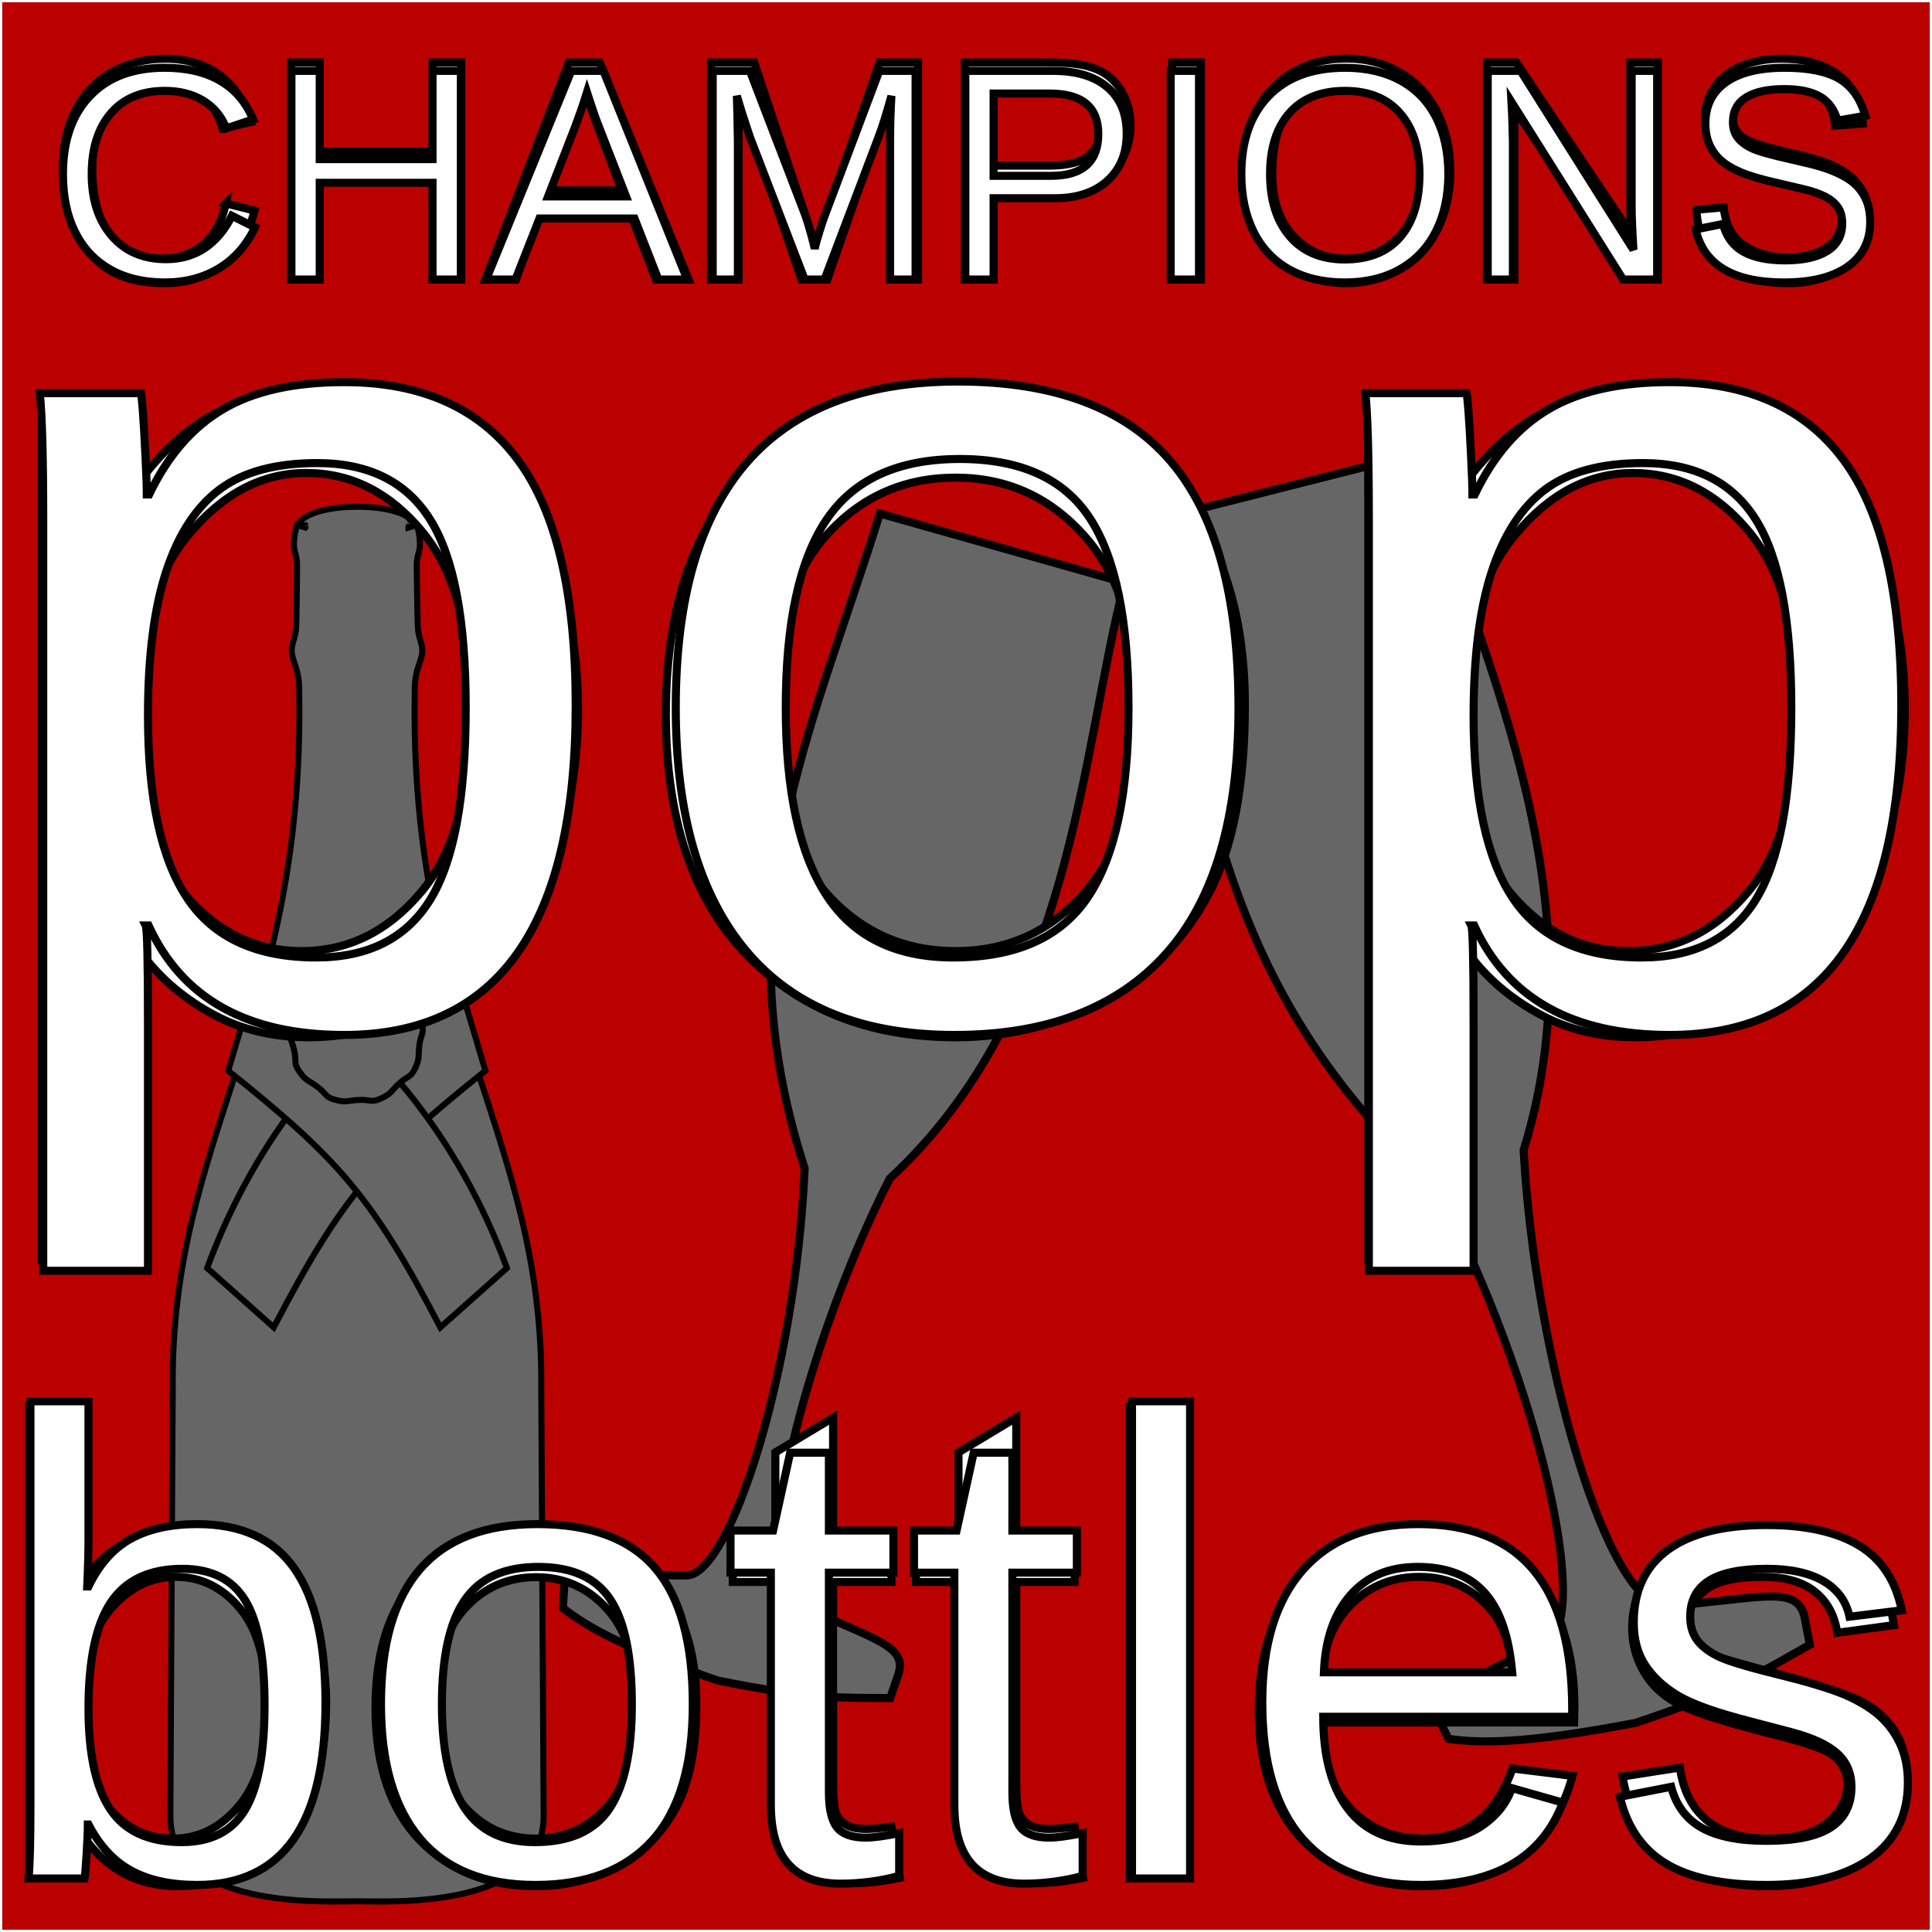
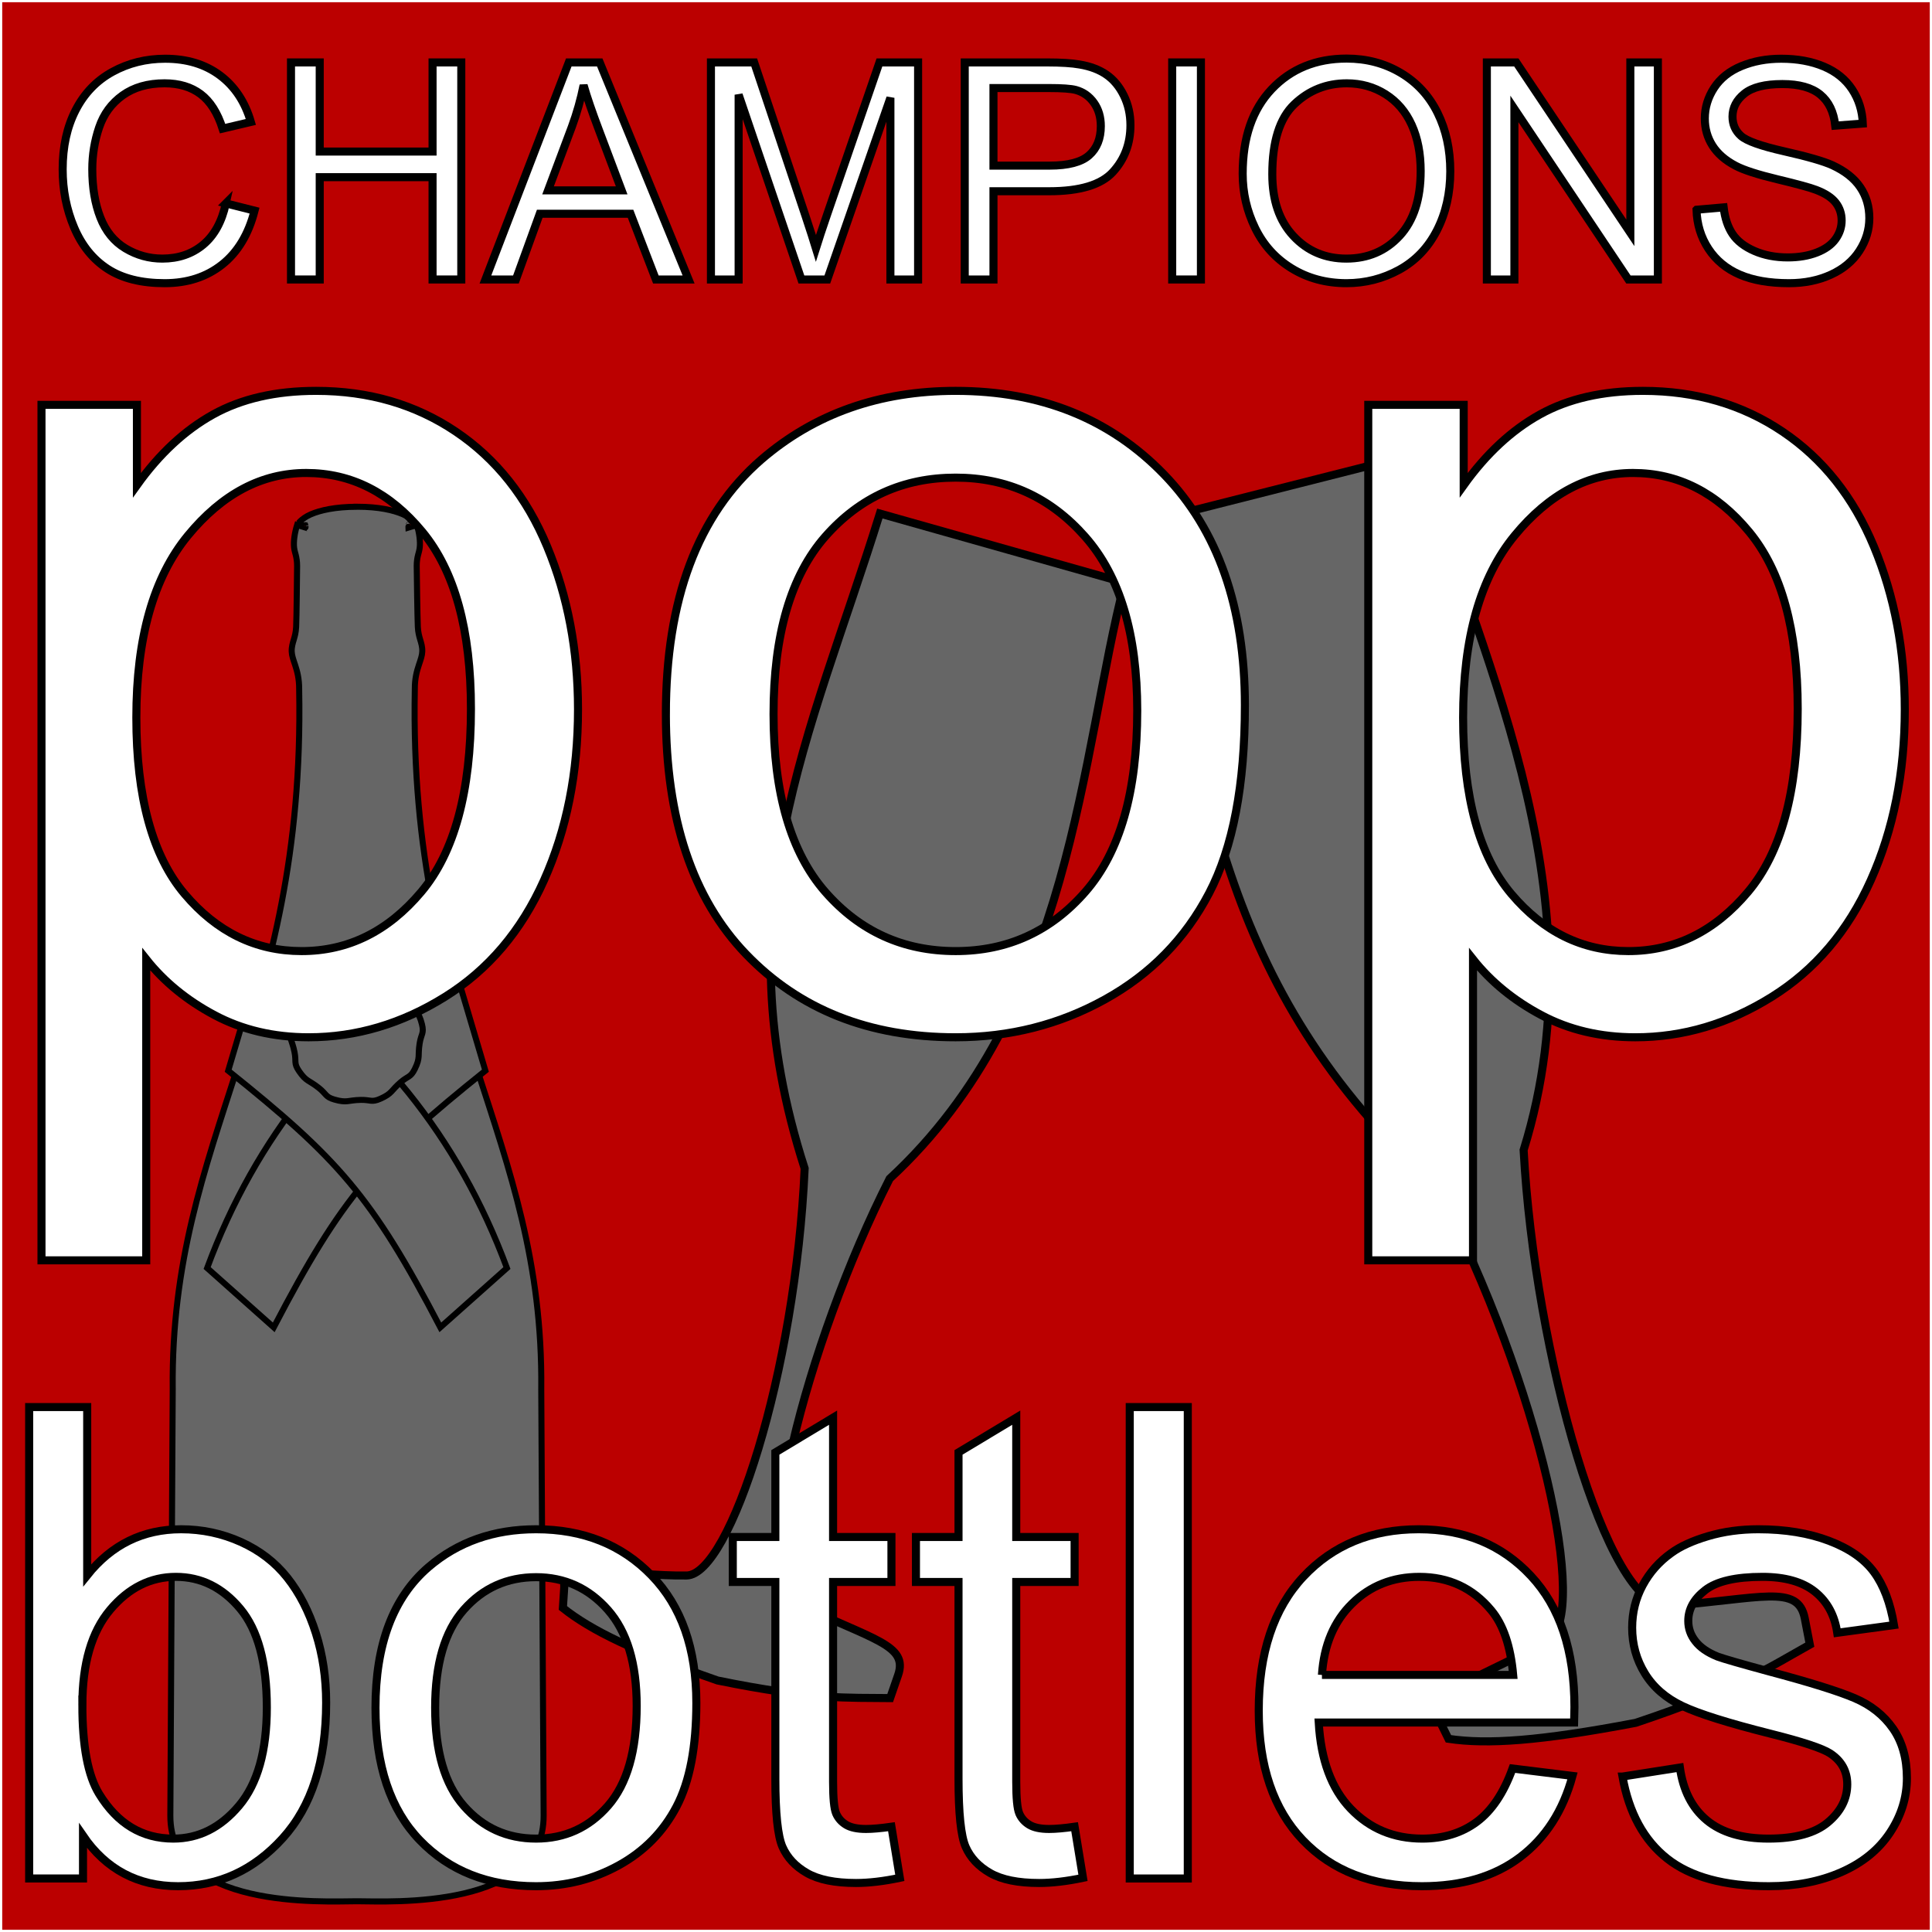
<svg xmlns="http://www.w3.org/2000/svg" xmlns:xlink="http://www.w3.org/1999/xlink" width="960" height="960" id="svg2" version="1.1">
  <defs id="defs17">
    <linearGradient id="linearGradient3795">
      <stop style="stop-color:#666666;stop-opacity:1;" offset="0" id="stop3797" />
      <stop style="stop-color:#666666;stop-opacity:0;" offset="1" id="stop3799" />
    </linearGradient>
    <linearGradient xlink:href="#linearGradient3795" id="linearGradient3801" x1="122.982" y1="232.099" x2="523.279" y2="232.099" gradientUnits="userSpaceOnUse" />
    <clipPath clipPathUnits="userSpaceOnUse" id="clipPath4229">
      <path style="fill:url(#linearGradient4233);fill-opacity:1;fill-rule:nonzero;stroke:none;stroke-width:1;marker:none;visibility:visible;display:inline;overflow:visible;enable-background:accumulate" d="m 1311.389,869.854 c -8.656,0.041 -12.463,2.816 -13,4.531 -0.54,1.726 -0.782,3.595 -0.625,5 0.158,1.405 0.578,1.922 0.562,3.469 -0.015,1.546 -0.108,10.287 -0.188,11.938 -0.079,1.65 -0.962,2.868 -0.875,5 0.087,2.132 1.494,3.487 1.469,7.344 1.244,64.993 -25.432,87.423 -24.906,137.875 l -0.469,84 c -0.039,20.103 32.187,18.219 37.969,18.219 l 0.281,0 c 5.784,0 38.008,1.885 37.969,-18.219 l -0.469,-84 c 0.526,-50.452 -26.15,-72.882 -24.906,-137.875 -0.025,-3.857 1.382,-5.212 1.469,-7.344 0.087,-2.132 -0.796,-3.35 -0.875,-5 -0.079,-1.65 -0.204,-10.391 -0.219,-11.938 -0.015,-1.546 0.405,-2.063 0.562,-3.469 0.157,-1.405 -0.053,-3.274 -0.594,-5 -0.537,-1.716 -4.344,-4.531 -13,-4.531 l -0.156,0 0,0 z" id="path4231" transform="translate(-1.79485,-2.324217)" />
    </clipPath>
+     <clipPath clipPathUnits="userSpaceOnUse" id="clipPath4229-1">
+       <path style="fill:url(#linearGradient4233);fill-opacity:1;fill-rule:nonzero;stroke:none;stroke-width:1;marker:none;visibility:visible;display:inline;overflow:visible;enable-background:accumulate" d="m 1311.389,869.854 c -8.656,0.041 -12.463,2.816 -13,4.531 -0.54,1.726 -0.782,3.595 -0.625,5 0.158,1.405 0.578,1.922 0.562,3.469 -0.015,1.546 -0.108,10.287 -0.188,11.938 -0.079,1.65 -0.962,2.868 -0.875,5 0.087,2.132 1.494,3.487 1.469,7.344 1.244,64.993 -25.432,87.423 -24.906,137.875 l -0.469,84 c -0.039,20.103 32.187,18.219 37.969,18.219 l 0.281,0 c 5.784,0 38.008,1.885 37.969,-18.219 l -0.469,-84 c 0.526,-50.452 -26.15,-72.882 -24.906,-137.875 -0.025,-3.857 1.382,-5.212 1.469,-7.344 0.087,-2.132 -0.796,-3.35 -0.875,-5 -0.079,-1.65 -0.204,-10.391 -0.219,-11.938 -0.015,-1.546 0.405,-2.063 0.562,-3.469 0.157,-1.405 -0.053,-3.274 -0.594,-5 -0.537,-1.716 -4.344,-4.531 -13,-4.531 l -0.156,0 0,0 z" id="path4231-7" transform="translate(-1.79485,-2.324217)" />
+     </clipPath>
  </defs>
  <rect style="fill:#bb0000;fill-opacity:1;stroke:#ffffff;stroke-width:1.1;stroke-miterlimit:4;stroke-opacity:1;stroke-dasharray:none" id="rect2985" width="958.9" height="958.9" x="0.55" y="0.55" />
-   <g id="g7" transform="matrix(1.547845,0,0,1.54767,89.33825,185.977)" style="fill:#666666;fill-opacity:1;stroke:#000000;stroke-width:2.584;stroke-miterlimit:4;stroke-opacity:1;stroke-dasharray:none">
-     <path stroke-miterlimit="4" id="path3019" d="M 303.301,66.911 224.741,44.712 C 202.195,117.154 173.74,171.579 200.595,254.973 197.674,320.569 176.614,385.464 162.701,385.667 144.238,385.936 122.493,380.712 123.418,389.414 l -0.436,6.677 c 8.985,7.147 22.695,13.871 49.659,23.283 31.101,6.331 41.728,5.452 55.401,5.646 l 2.548,-7.366 c 3.381,-9.772 -8.188,-11.298 -32.88,-23.182 C 181.825,386.827 200.949,311.346 227.884,258.261 286.833,203.769 289.144,121.532 303.301,66.911 l 0,0 z" style="fill:#666666;fill-opacity:1;stroke:#000000;stroke-width:2.584;stroke-miterlimit:4;stroke-opacity:1;stroke-dasharray:none" />
-     <path stroke-miterlimit="4" d="M 397.996,25.279 310.937,47.342 c 18.367,81.423 21.195,148.929 92.654,213.611 33.299,64.102 48.932,137.516 35.787,145.363 -17.443,10.412 -41.034,17.397 -35.365,25.179 l 3.258,6.602 c 12.49,1.866 29.252,0.731 60.119,-5.134 33.114,-11.076 42.756,-17.759 55.889,-25.095 l -1.623,-8.42 c -2.154,-11.17 -14.017,-6.26 -44.08,-4 -19.34,1.454 -42.639,-80.98 -46.177,-146.373 26.19,-84.345 -16.845,-163.967 -33.403,-223.795 l 0,-9.9e-5 z" id="path3794" style="fill:#666666;fill-opacity:1;stroke:#000000;stroke-width:2.584;stroke-miterlimit:4;stroke-opacity:1;stroke-dasharray:none" />
+   <g id="layer10" style="display:inline">
+     <g id="g7" transform="matrix(1.547845,0,0,1.54767,89.33824,185.977)" style="fill:#666666;fill-opacity:1;stroke:#000000;stroke-width:2.584;stroke-miterlimit:4;stroke-opacity:1;stroke-dasharray:none">
+       <path stroke-miterlimit="4" id="path3019" d="M 303.301,66.911 224.741,44.712 C 202.195,117.154 173.74,171.579 200.595,254.973 197.674,320.569 176.614,385.464 162.701,385.667 144.238,385.936 122.493,380.712 123.418,389.414 l -0.436,6.677 c 8.985,7.147 22.695,13.871 49.659,23.283 31.101,6.331 41.728,5.452 55.401,5.646 l 2.548,-7.366 c 3.381,-9.772 -8.188,-11.298 -32.88,-23.182 C 181.825,386.827 200.949,311.346 227.884,258.261 286.833,203.769 289.144,121.532 303.301,66.911 l 0,0 z" style="fill:#666666;fill-opacity:1;stroke:#000000;stroke-width:2.584;stroke-miterlimit:4;stroke-opacity:1;stroke-dasharray:none" />
+       <path stroke-miterlimit="4" d="M 397.996,25.279 310.937,47.342 c 18.367,81.423 21.195,148.929 92.654,213.611 33.299,64.102 48.932,137.516 35.787,145.363 -17.443,10.412 -41.034,17.397 -35.365,25.179 l 3.258,6.602 c 12.49,1.866 29.252,0.731 60.119,-5.134 33.114,-11.076 42.756,-17.759 55.889,-25.095 l -1.623,-8.42 c -2.154,-11.17 -14.017,-6.26 -44.08,-4 -19.34,1.454 -42.639,-80.98 -46.177,-146.373 26.19,-84.345 -16.845,-163.967 -33.403,-223.795 l 0,-9.9e-5 z" id="path3794" style="fill:#666666;fill-opacity:1;stroke:#000000;stroke-width:2.584;stroke-miterlimit:4;stroke-opacity:1;stroke-dasharray:none" />
+     </g>
+     <g transform="translate(-145.4725,100.2453)" id="g3160" style="fill:#666666;fill-opacity:1">
+       <path style="fill:#666666;fill-opacity:1;stroke:#000000;stroke-width:1.189;stroke-miterlimit:4;stroke-opacity:1;stroke-dasharray:none;marker:none;visibility:visible;display:inline;overflow:visible;enable-background:accumulate" id="path4171" d="m 1309.594,868.875 c -4.186,0.02 -7.134,0.675 -9.031,1.5 -0.975,0.424 -1.629,0.935 -2.031,1.312 -0.171,0.161 -0.269,0.291 -0.344,0.375 0.029,-0.021 0.081,-0.06 0.156,-0.094 0.037,-0.017 0.157,-0.031 0.156,-0.031 -5e-4,1.1e-4 0.25,-0.031 0.25,-0.031 -4e-4,-3e-5 0.344,0.094 0.344,0.094 -3e-4,-1.6e-4 0.281,0.25 0.281,0.25 -2e-4,-3e-4 0.125,0.25 0.125,0.25 -10e-5,-4.4e-4 0.026,0.112 0.031,0.156 0.038,0.356 -0.026,0.297 -0.031,0.312 l -0.812,-0.25 -0.812,-0.25 c -0.495,1.581 -0.726,3.259 -0.594,4.438 0.068,0.603 0.212,0.996 0.344,1.531 0.129,0.524 0.259,1.244 0.25,2.125 -0.015,1.556 -0.099,10.129 -0.188,11.969 -0.052,1.095 -0.259,1.819 -0.469,2.531 -0.21,0.712 -0.443,1.433 -0.406,2.344 0.033,0.805 0.299,1.513 0.688,2.688 0.378,1.144 0.795,2.639 0.781,4.719 a 0.85,0.85 0 0 0 0,0.031 c 0.625,32.681 -5.794,54.718 -12.25,74.781 -6.456,20.064 -12.917,38.042 -12.656,63.031 a 0.85,0.85 0 0 0 0,0.031 0.85,0.85 0 0 0 0,0.156 l -0.469,83.844 c -0.01,4.654 1.78,7.885 4.625,10.312 2.863,2.443 6.856,4.038 11.125,5.031 8.525,1.984 17.828,1.531 20.875,1.531 l 0.281,0 c 3.048,0 12.35,0.453 20.875,-1.531 4.269,-0.993 8.262,-2.588 11.125,-5.031 2.845,-2.427 4.634,-5.659 4.625,-10.312 l -0.469,-83.938 a 0.85,0.85 0 0 0 0,-0.062 0.85,0.85 0 0 0 0,-0.031 c 0.261,-24.989 -6.2,-42.967 -12.656,-63.031 -6.456,-20.063 -12.875,-42.132 -12.25,-74.812 a 0.85,0.85 0 0 0 0,-0.031 c -0.014,-2.08 0.402,-3.539 0.781,-4.688 0.388,-1.174 0.655,-1.882 0.687,-2.688 0.037,-0.911 -0.196,-1.632 -0.406,-2.344 -0.21,-0.712 -0.417,-1.436 -0.469,-2.531 -0.087,-1.821 -0.204,-10.394 -0.219,-11.969 -0.01,-0.881 0.121,-1.601 0.25,-2.125 0.132,-0.535 0.276,-0.928 0.344,-1.531 0.133,-1.191 -0.072,-2.872 -0.562,-4.438 l -0.813,0.25 -0.812,0.25 c -0,-0.011 -0.023,-0.018 -0.031,-0.062 -0,-0.022 0,-0.048 0,-0.094 -0,-0.046 2e-4,-0.22 0,-0.219 -10e-5,5.5e-4 0.063,-0.188 0.062,-0.188 -2e-4,4.1e-4 0.188,-0.25 0.188,-0.25 -3e-4,2.8e-4 0.282,-0.188 0.281,-0.188 -4e-4,1.4e-4 0.313,-0.062 0.312,-0.062 -4e-4,0 0.219,0.031 0.219,0.031 -5e-4,-1.3e-4 0.091,0.017 0.125,0.031 0.067,0.029 0.097,0.044 0.125,0.062 -0.076,-0.082 -0.172,-0.186 -0.344,-0.344 -0.407,-0.373 -1.06,-0.888 -2.031,-1.312 -1.889,-0.826 -4.815,-1.5 -9,-1.5 l -0.156,0 z" transform="matrix(2.522585,0,0,2.522585,-2980.901,-2040.252)" clip-path="url(#clipPath4229-1)" />
+       <path id="path3946" d="m 370.488,377.229 c -56.784,36.831 -97.908,87.325 -122.088,152.598 l 33.096,29.485 c 34.083,-65.331 50.759,-83.942 105.157,-127.539 l -16.165,-54.544 z" style="fill:#666666;fill-opacity:1;fill-rule:nonzero;stroke:#000000;stroke-width:3;stroke-miterlimit:4;stroke-opacity:1;stroke-dasharray:none;marker:none;visibility:visible;display:inline;overflow:visible;enable-background:accumulate" />
+       <path style="fill:#666666;fill-opacity:1;fill-rule:nonzero;stroke:#000000;stroke-width:3;stroke-miterlimit:4;stroke-opacity:1;stroke-dasharray:none;marker:none;visibility:visible;display:inline;overflow:visible;enable-background:accumulate" d="m 275.091,377.136 c 56.784,36.831 98.093,87.417 122.274,152.691 l -33.096,29.485 c -34.083,-65.331 -51.005,-83.93 -105.404,-127.527 l 16.226,-54.649 0,0 z" id="path3952" />
+       <path transform="matrix(0.9675107,0.3251385,-0.3278081,0.9596314,-1560.783,-1100.31)" d="m 2246.829,849.808 c -3.479,3.226 -4.331,1.955 -8.796,3.563 -6.007,2.163 -5.758,3.658 -12.135,3.975 -4.739,0.235 -4.575,-1.286 -9.028,-2.924 -5.992,-2.204 -6.763,-0.899 -11.851,-4.755 -3.782,-2.866 -2.678,-3.926 -5.036,-8.043 -3.174,-5.54 -4.603,-5.036 -6.022,-11.261 -1.055,-4.626 0.472,-4.729 1.312,-9.399 1.13,-6.284 -0.289,-6.816 2.625,-12.497 2.166,-4.222 3.401,-3.319 7.046,-6.356 4.905,-4.087 4.16,-5.407 10.044,-7.886 4.373,-1.842 4.739,-0.356 9.484,-0.34 6.385,0.022 6.662,-1.468 12.763,0.415 4.534,1.4 3.859,2.773 7.483,5.836 4.877,4.121 6.047,3.158 9.51,8.522 2.573,3.986 1.173,4.605 1.981,9.281 1.087,6.292 2.603,6.306 1.807,12.641 -0.591,4.708 -2.061,4.282 -4.447,8.383 -3.211,5.519 -2.06,6.504 -6.741,10.845 z" id="path4532" style="fill:#666666;fill-opacity:1;fill-rule:nonzero;stroke:#000000;stroke-width:2.949;stroke-miterlimit:4;stroke-dasharray:none;marker:none;visibility:visible;display:inline;overflow:visible;enable-background:accumulate" />
+     </g>
  </g>
-   <g transform="translate(-145.4725,100.2453)" id="g3160" style="fill:#666666;fill-opacity:1">
-     <path style="fill:#666666;fill-opacity:1;stroke:#000000;stroke-width:1.189;stroke-miterlimit:4;stroke-opacity:1;stroke-dasharray:none;marker:none;visibility:visible;display:inline;overflow:visible;enable-background:accumulate" id="path4171" d="m 1309.594,868.875 c -4.186,0.02 -7.134,0.675 -9.031,1.5 -0.975,0.424 -1.629,0.935 -2.031,1.312 -0.171,0.161 -0.269,0.291 -0.344,0.375 0.029,-0.021 0.081,-0.06 0.156,-0.094 0.037,-0.017 0.157,-0.031 0.156,-0.031 -5e-4,1.1e-4 0.25,-0.031 0.25,-0.031 -4e-4,-3e-5 0.344,0.094 0.344,0.094 -3e-4,-1.6e-4 0.281,0.25 0.281,0.25 -2e-4,-3e-4 0.125,0.25 0.125,0.25 -10e-5,-4.4e-4 0.026,0.112 0.031,0.156 0.038,0.356 -0.026,0.297 -0.031,0.312 l -0.812,-0.25 -0.812,-0.25 c -0.495,1.581 -0.726,3.259 -0.594,4.438 0.068,0.603 0.212,0.996 0.344,1.531 0.129,0.524 0.259,1.244 0.25,2.125 -0.015,1.556 -0.099,10.129 -0.188,11.969 -0.052,1.095 -0.259,1.819 -0.469,2.531 -0.21,0.712 -0.443,1.433 -0.406,2.344 0.033,0.805 0.299,1.513 0.688,2.688 0.378,1.144 0.795,2.639 0.781,4.719 a 0.85,0.85 0 0 0 0,0.031 c 0.625,32.681 -5.794,54.718 -12.25,74.781 -6.456,20.064 -12.917,38.042 -12.656,63.031 a 0.85,0.85 0 0 0 0,0.031 0.85,0.85 0 0 0 0,0.156 l -0.469,83.844 c -0.01,4.654 1.78,7.885 4.625,10.312 2.863,2.443 6.856,4.038 11.125,5.031 8.525,1.984 17.828,1.531 20.875,1.531 l 0.281,0 c 3.048,0 12.35,0.453 20.875,-1.531 4.269,-0.993 8.262,-2.588 11.125,-5.031 2.845,-2.427 4.634,-5.659 4.625,-10.312 l -0.469,-83.938 a 0.85,0.85 0 0 0 0,-0.062 0.85,0.85 0 0 0 0,-0.031 c 0.261,-24.989 -6.2,-42.967 -12.656,-63.031 -6.456,-20.063 -12.875,-42.132 -12.25,-74.812 a 0.85,0.85 0 0 0 0,-0.031 c -0.014,-2.08 0.402,-3.539 0.781,-4.688 0.388,-1.174 0.655,-1.882 0.687,-2.688 0.037,-0.911 -0.196,-1.632 -0.406,-2.344 -0.21,-0.712 -0.417,-1.436 -0.469,-2.531 -0.087,-1.821 -0.204,-10.394 -0.219,-11.969 -0.01,-0.881 0.121,-1.601 0.25,-2.125 0.132,-0.535 0.276,-0.928 0.344,-1.531 0.133,-1.191 -0.072,-2.872 -0.562,-4.438 l -0.813,0.25 -0.812,0.25 c -0,-0.011 -0.023,-0.018 -0.031,-0.062 -0,-0.022 0,-0.048 0,-0.094 -0,-0.046 2e-4,-0.22 0,-0.219 -10e-5,5.5e-4 0.063,-0.188 0.062,-0.188 -2e-4,4.1e-4 0.188,-0.25 0.188,-0.25 -3e-4,2.8e-4 0.282,-0.188 0.281,-0.188 -4e-4,1.4e-4 0.313,-0.062 0.312,-0.062 -4e-4,0 0.219,0.031 0.219,0.031 -5e-4,-1.3e-4 0.091,0.017 0.125,0.031 0.067,0.029 0.097,0.044 0.125,0.062 -0.076,-0.082 -0.172,-0.186 -0.344,-0.344 -0.407,-0.373 -1.06,-0.888 -2.031,-1.312 -1.889,-0.826 -4.815,-1.5 -9,-1.5 l -0.156,0 z" transform="matrix(2.522585,0,0,2.522585,-2980.901,-2040.252)" clip-path="url(#clipPath4229)" />
-     <path id="path3946" d="m 370.488,377.229 c -56.784,36.831 -97.908,87.325 -122.088,152.598 l 33.096,29.485 c 34.083,-65.331 50.759,-83.942 105.157,-127.539 l -16.165,-54.544 z" style="fill:#666666;fill-opacity:1;fill-rule:nonzero;stroke:#000000;stroke-width:3;stroke-miterlimit:4;stroke-opacity:1;stroke-dasharray:none;marker:none;visibility:visible;display:inline;overflow:visible;enable-background:accumulate" />
-     <path style="fill:#666666;fill-opacity:1;fill-rule:nonzero;stroke:#000000;stroke-width:3;stroke-miterlimit:4;stroke-opacity:1;stroke-dasharray:none;marker:none;visibility:visible;display:inline;overflow:visible;enable-background:accumulate" d="m 275.091,377.136 c 56.784,36.831 98.093,87.417 122.274,152.691 l -33.096,29.485 c -34.083,-65.331 -51.005,-83.93 -105.404,-127.527 l 16.226,-54.649 0,0 z" id="path3952" />
-     <path transform="matrix(0.9675107,0.3251385,-0.3278081,0.9596314,-1560.783,-1100.31)" d="m 2246.829,849.808 c -3.479,3.226 -4.331,1.955 -8.796,3.563 -6.007,2.163 -5.758,3.658 -12.135,3.975 -4.739,0.235 -4.575,-1.286 -9.028,-2.924 -5.992,-2.204 -6.763,-0.899 -11.851,-4.755 -3.782,-2.866 -2.678,-3.926 -5.036,-8.043 -3.174,-5.54 -4.603,-5.036 -6.022,-11.261 -1.055,-4.626 0.472,-4.729 1.312,-9.399 1.13,-6.284 -0.289,-6.816 2.625,-12.497 2.166,-4.222 3.401,-3.319 7.046,-6.356 4.905,-4.087 4.16,-5.407 10.044,-7.886 4.373,-1.842 4.739,-0.356 9.484,-0.34 6.385,0.022 6.662,-1.468 12.763,0.415 4.534,1.4 3.859,2.773 7.483,5.836 4.877,4.121 6.047,3.158 9.51,8.522 2.573,3.986 1.173,4.605 1.981,9.281 1.087,6.292 2.603,6.306 1.807,12.641 -0.591,4.708 -2.061,4.282 -4.447,8.383 -3.211,5.519 -2.06,6.504 -6.741,10.845 z" id="path4532" style="fill:#666666;fill-opacity:1;fill-rule:nonzero;stroke:#000000;stroke-width:2.949;stroke-miterlimit:4;stroke-dasharray:none;marker:none;visibility:visible;display:inline;overflow:visible;enable-background:accumulate" />
+   <g id="layer11" style="display:none">
+     <text xml:space="preserve" style="font-size:150.676px;font-style:normal;font-variant:normal;font-weight:normal;font-stretch:normal;line-height:125%;letter-spacing:0px;word-spacing:0px;fill:#ffffff;fill-opacity:1;stroke:#000000;stroke-width:4;stroke-miterlimit:4;stroke-opacity:1;stroke-dasharray:none;font-family:Arial;-inkscape-font-specification:Arial" x="23.632" y="138.881" id="text3755" transform="scale(1.000072,0.9999279)">
+       <tspan id="tspan3757" x="23.632" y="138.881" style="stroke:#000000;stroke-width:4;stroke-opacity:1">CHAMPIONS</tspan>
+     </text>
+     <text xml:space="preserve" style="font-size:592.409px;font-style:normal;font-variant:normal;font-weight:normal;font-stretch:normal;line-height:125%;letter-spacing:0px;word-spacing:0px;fill:#ffffff;fill-opacity:1;stroke:#000000;stroke-width:4;stroke-miterlimit:4;stroke-opacity:1;stroke-dasharray:none;font-family:Arial;-inkscape-font-specification:Arial" x="-18.427" y="508.278" id="text3759" transform="scale(0.9996151,1.000385)">
+       <tspan id="tspan3761" x="-18.427" y="508.278" style="stroke-width:4">pop</tspan>
+     </text>
+     <text xml:space="preserve" style="font-size:327.703px;font-style:normal;font-variant:normal;font-weight:normal;font-stretch:normal;line-height:125%;letter-spacing:0px;word-spacing:0px;fill:#ffffff;fill-opacity:1;stroke:#000000;stroke-width:4;stroke-miterlimit:4;stroke-opacity:1;stroke-dasharray:none;font-family:Arial;-inkscape-font-specification:Arial" x="-6.975" y="934.713" id="text3759-1" transform="scale(1.001396,0.9986055)">
+       <tspan id="tspan3761-7" x="-6.975" y="934.713" style="stroke:#000000;stroke-width:4;stroke-opacity:1">bottles</tspan>
+     </text>
  </g>
-   <g id="layer10" />
-   <g id="layer11" style="display:none" />
-   <g id="layer12">
+   <g id="layer12" style="display:inline">
    <g transform="scale(1.000072,0.9999279)" style="font-size:150.676px;font-style:normal;font-variant:normal;font-weight:normal;font-stretch:normal;line-height:125%;letter-spacing:0px;word-spacing:0px;fill:#ffffff;fill-opacity:1;stroke:#000000;stroke-width:4;stroke-miterlimit:4;stroke-opacity:1;font-family:Arial;-inkscape-font-specification:Arial" id="text3755-1">
      <path d="m 112.213,101.065 14.273,3.605 c -2.992,11.723 -8.375,20.662 -16.149,26.817 -7.774,6.156 -17.277,9.233 -28.509,9.233 -11.625,-1e-5 -21.079,-2.367 -28.362,-7.1 -7.284,-4.733 -12.826,-11.588 -16.627,-20.564 -3.801,-8.976 -5.702,-18.614 -5.702,-28.914 -7e-6,-11.232 2.146,-21.029 6.438,-29.392 4.292,-8.363 10.398,-14.714 18.32,-19.055 7.921,-4.341 16.64,-6.511 26.155,-6.511 10.791,1.1e-4 19.865,2.747 27.222,8.24 7.357,5.494 12.483,13.219 15.377,23.175 l -14.052,3.311 C 108.093,56.063 104.464,50.349 99.706,46.768 94.948,43.188 88.964,41.397 81.754,41.397 c -8.289,9.7e-5 -15.217,1.987 -20.784,5.959 -5.567,3.973 -9.479,9.307 -11.735,16.002 -2.256,6.695 -3.384,13.599 -3.384,20.711 -2.2e-5,9.172 1.337,17.179 4.01,24.021 2.673,6.842 6.83,11.956 12.471,15.34 5.641,3.384 11.747,5.077 18.32,5.077 7.995,1e-5 14.763,-2.305 20.306,-6.916 5.542,-4.611 9.295,-11.453 11.257,-20.527 z" style="stroke:#000000" id="path4796" />
      <path d="m 144.585,138.881 0,-107.857 14.273,0 0,44.291 56.062,0 0,-44.291 14.273,0 0,107.857 -14.273,0 0,-50.839 -56.062,0 0,50.839 z" style="stroke:#000000" id="path4798" />
      <path d="m 241.186,138.881 41.421,-107.857 15.377,0 44.144,107.857 -16.26,0 -12.581,-32.666 -45.1,0 -11.845,32.666 z m 31.121,-44.291 36.566,0 -11.257,-29.87 c -3.433,-9.074 -5.984,-16.529 -7.652,-22.366 -1.373,6.916 -3.311,13.783 -5.812,20.6 z" style="stroke:#000000" id="path4800" />
      <path d="m 353.237,138.881 0,-107.857 21.483,0 25.53,76.368 c 2.354,7.112 4.071,12.434 5.15,15.965 1.226,-3.924 3.139,-9.687 5.739,-17.29 l 25.824,-75.044 19.202,0 0,107.857 -13.758,0 0,-90.273 -31.342,90.273 -12.875,0 -31.195,-91.818 0,91.818 z" style="stroke:#000000" id="path4802" />
      <path d="m 479.34,138.881 0,-107.857 40.686,0 c 7.161,1.08e-4 12.63,0.343 16.407,1.03 5.297,0.883 9.736,2.563 13.317,5.04 3.58,2.477 6.462,5.947 8.645,10.411 2.183,4.463 3.274,9.368 3.274,14.714 -10e-5,9.172 -2.918,16.934 -8.755,23.286 -5.837,6.352 -16.382,9.528 -31.636,9.528 l -27.663,0 0,43.849 z m 14.273,-56.577 27.884,0 c 9.221,5.7e-5 15.769,-1.717 19.644,-5.15 3.875,-3.433 5.812,-8.265 5.812,-14.494 -8e-5,-4.512 -1.14,-8.375 -3.421,-11.588 -2.281,-3.213 -5.285,-5.334 -9.013,-6.364 -2.403,-0.638 -6.842,-0.956 -13.317,-0.956 l -27.59,0 z" style="stroke:#000000" id="path4804" />
      <path d="m 582.415,138.881 0,-107.857 14.273,0 0,107.857 z" style="stroke:#000000" id="path4806" />
      <path d="m 617.436,86.35 c -10e-6,-17.903 4.807,-31.918 14.42,-42.047 9.613,-10.128 22.023,-15.193 37.228,-15.193 9.957,1.1e-4 18.933,2.379 26.928,7.137 7.995,4.758 14.089,11.392 18.283,19.901 4.194,8.51 6.29,18.16 6.29,28.951 -1.1e-4,10.938 -2.207,20.723 -6.622,29.355 -4.414,8.633 -10.668,15.168 -18.761,19.607 -8.093,4.439 -16.824,6.658 -26.192,6.658 -10.153,-1e-5 -19.227,-2.452 -27.222,-7.357 -7.995,-4.905 -14.052,-11.6 -18.172,-20.085 -4.12,-8.485 -6.18,-17.461 -6.18,-26.928 z m 14.714,0.221 c -2e-5,12.998 3.495,23.237 10.484,30.717 6.989,7.48 15.757,11.22 26.302,11.22 10.742,1e-5 19.582,-3.777 26.523,-11.33 6.94,-7.553 10.41,-18.27 10.411,-32.151 -10e-5,-8.78 -1.484,-16.443 -4.451,-22.991 -2.968,-6.548 -7.308,-11.624 -13.022,-15.23 -5.714,-3.605 -12.127,-5.407 -19.239,-5.408 -10.104,9.7e-5 -18.798,3.47 -26.081,10.411 -7.284,6.94 -10.926,18.528 -10.926,34.763 z" style="stroke:#000000" id="path4808" />
      <path d="m 738.757,138.881 0,-107.857 14.641,0 56.651,84.682 0,-84.682 13.684,0 0,107.857 -14.641,0 -56.651,-84.756 0,84.756 z" style="stroke:#000000" id="path4810" />
      <path d="m 842.935,104.228 13.464,-1.177 c 0.638,5.395 2.121,9.822 4.451,13.28 2.33,3.458 5.947,6.254 10.852,8.387 4.905,2.134 10.423,3.2 16.554,3.2 5.444,1e-5 10.251,-0.809 14.42,-2.428 4.169,-1.619 7.271,-3.838 9.307,-6.658 2.035,-2.82 3.053,-5.898 3.053,-9.233 -8e-5,-3.384 -0.981,-6.339 -2.943,-8.865 -1.962,-2.526 -5.199,-4.647 -9.712,-6.364 -2.894,-1.128 -9.295,-2.882 -19.202,-5.26 -9.908,-2.379 -16.848,-4.623 -20.821,-6.732 -5.15,-2.698 -8.988,-6.045 -11.514,-10.043 -2.526,-3.997 -3.789,-8.473 -3.789,-13.427 -10e-6,-5.444 1.545,-10.533 4.635,-15.266 3.09,-4.733 7.602,-8.326 13.537,-10.778 5.935,-2.452 12.532,-3.679 19.791,-3.679 7.995,1.1e-4 15.046,1.288 21.152,3.863 6.106,2.575 10.803,6.364 14.089,11.367 3.286,5.003 5.052,10.668 5.297,16.995 l -13.684,1.03 c -0.736,-6.818 -3.225,-11.968 -7.468,-15.45 -4.243,-3.482 -10.509,-5.224 -18.798,-5.224 -8.633,9.7e-5 -14.923,1.582 -18.871,4.745 -3.948,3.164 -5.923,6.977 -5.923,11.441 -3e-5,3.875 1.398,7.063 4.194,9.564 2.747,2.502 9.92,5.064 21.52,7.688 11.6,2.624 19.558,4.917 23.874,6.879 6.278,2.894 10.913,6.56 13.905,10.999 2.992,4.439 4.488,9.552 4.488,15.34 -9e-5,5.739 -1.643,11.146 -4.929,16.223 -3.286,5.077 -8.007,9.025 -14.163,11.845 -6.156,2.82 -13.084,4.23 -20.784,4.23 -9.761,-1e-5 -17.939,-1.422 -24.536,-4.267 -6.597,-2.845 -11.772,-7.124 -15.524,-12.838 -3.752,-5.714 -5.726,-12.176 -5.923,-19.386 z" style="stroke:#000000" id="path4812" />
    </g>
    <g transform="scale(0.9996151,1.000385)" style="font-size:592.409px;font-style:normal;font-variant:normal;font-weight:normal;font-stretch:normal;line-height:125%;letter-spacing:0px;word-spacing:0px;fill:#ffffff;fill-opacity:1;stroke:#000000;stroke-width:4;stroke-miterlimit:4;stroke-opacity:1;font-family:Arial;-inkscape-font-specification:Arial" id="text3759-3">
-       <path d="m 20.623,626.008 0,-424.926 47.439,0 0,39.918 c 11.185,-15.62 23.816,-27.335 37.893,-35.145 14.077,-7.81 31.144,-11.715 51.199,-11.715 26.226,3.2e-4 49.367,6.75 69.423,20.248 20.055,13.499 35.193,32.542 45.414,57.129 10.22,24.588 15.331,51.537 15.331,80.849 -3.1e-4,31.433 -5.641,59.733 -16.922,84.899 -11.282,25.166 -27.673,44.45 -49.175,57.852 -21.502,13.402 -44.113,20.104 -67.832,20.104 -17.356,0 -32.928,-3.664 -46.716,-10.992 C 92.891,496.9 81.561,487.644 72.691,476.459 l 0,149.549 z M 67.773,356.415 c -8.6e-5,39.533 8.003,68.748 24.009,87.647 16.006,18.899 35.386,28.348 58.142,28.348 23.141,3e-5 42.955,-9.787 59.443,-29.36 16.488,-19.573 24.732,-49.898 24.732,-90.973 -2.6e-4,-39.147 -8.051,-68.459 -24.153,-87.936 -16.102,-19.477 -35.338,-29.215 -57.708,-29.216 -22.177,2.8e-4 -41.799,10.366 -58.865,31.096 -17.067,20.731 -25.6,50.862 -25.6,90.395 z" style="" id="path4815" />
-       <path d="m 331.002,354.68 c -2e-5,-56.888 15.813,-99.024 47.439,-126.408 26.419,-22.755 58.624,-34.133 96.614,-34.133 42.232,3.2e-4 76.751,13.837 103.556,41.509 26.805,27.673 40.207,65.904 40.207,114.693 -3.1e-4,39.533 -5.93,70.628 -17.79,93.287 -11.86,22.659 -29.119,40.256 -51.778,52.79 -22.659,12.535 -47.391,18.802 -74.196,18.802 -43.004,0 -77.763,-13.788 -104.279,-41.365 -26.516,-27.576 -39.774,-67.302 -39.774,-119.176 z m 53.514,0 c -7e-5,39.34 8.581,68.796 25.744,88.37 17.163,19.573 38.761,29.36 64.795,29.36 25.841,3e-5 47.342,-9.835 64.506,-29.505 17.163,-19.67 25.744,-49.657 25.744,-89.961 -2.5e-4,-37.99 -8.63,-66.771 -25.889,-86.345 -17.26,-19.573 -38.713,-29.36 -64.361,-29.36 -26.034,2.7e-4 -47.632,9.739 -64.795,29.216 -17.163,19.477 -25.744,48.886 -25.744,88.225 z" style="" id="path4817" />
-       <path d="m 680.142,626.008 0,-424.926 47.439,0 0,39.918 c 11.185,-15.62 23.816,-27.335 37.893,-35.145 14.077,-7.81 31.144,-11.715 51.199,-11.715 26.226,3.2e-4 49.367,6.75 69.423,20.248 20.055,13.499 35.193,32.542 45.414,57.129 10.22,24.588 15.331,51.537 15.331,80.849 -3.1e-4,31.433 -5.641,59.733 -16.922,84.899 -11.282,25.166 -27.673,44.45 -49.175,57.852 -21.502,13.402 -44.113,20.104 -67.832,20.104 -17.356,0 -32.928,-3.664 -46.716,-10.992 -13.788,-7.328 -25.118,-16.584 -33.988,-27.769 l 0,149.549 z m 47.15,-269.593 c -9e-5,39.533 8.003,68.748 24.009,87.647 16.006,18.899 35.386,28.348 58.142,28.348 23.141,3e-5 42.955,-9.787 59.443,-29.36 16.488,-19.573 24.732,-49.898 24.732,-90.973 -2.6e-4,-39.147 -8.051,-68.459 -24.153,-87.936 -16.102,-19.477 -35.338,-29.215 -57.708,-29.216 -22.177,2.8e-4 -41.799,10.366 -58.865,31.096 -17.067,20.731 -25.6,50.862 -25.6,90.395 z" style="" id="path4819" />
+       <path d="m 20.623,626.008 0,-424.926 47.439,0 0,39.918 c 11.185,-15.62 23.816,-27.335 37.893,-35.145 14.077,-7.81 31.144,-11.715 51.199,-11.715 26.226,3.2e-4 49.367,6.75 69.423,20.248 20.055,13.499 35.193,32.542 45.414,57.129 10.22,24.588 15.331,51.537 15.331,80.849 -3.1e-4,31.433 -5.641,59.733 -16.922,84.899 -11.282,25.166 -27.673,44.45 -49.175,57.852 -21.502,13.402 -44.113,20.104 -67.832,20.104 -17.356,0 -32.928,-3.664 -46.716,-10.992 C 92.891,496.9 81.561,487.644 72.691,476.459 l 0,149.549 z M 67.773,356.415 c -8.6e-5,39.533 8.003,68.748 24.009,87.647 16.006,18.899 35.386,28.348 58.142,28.348 23.141,3e-5 42.955,-9.787 59.443,-29.36 16.488,-19.573 24.732,-49.898 24.732,-90.973 -2.6e-4,-39.147 -8.051,-68.459 -24.153,-87.936 -16.102,-19.477 -35.338,-29.215 -57.708,-29.216 -22.177,2.8e-4 -41.799,10.366 -58.865,31.096 -17.067,20.731 -25.6,50.862 -25.6,90.395 z" id="path4815" />
+       <path d="m 331.002,354.68 c -2e-5,-56.888 15.813,-99.024 47.439,-126.408 26.419,-22.755 58.624,-34.133 96.614,-34.133 42.232,3.2e-4 76.751,13.837 103.556,41.509 26.805,27.673 40.207,65.904 40.207,114.693 -3.1e-4,39.533 -5.93,70.628 -17.79,93.287 -11.86,22.659 -29.119,40.256 -51.778,52.79 -22.659,12.535 -47.391,18.802 -74.196,18.802 -43.004,0 -77.763,-13.788 -104.279,-41.365 -26.516,-27.576 -39.774,-67.302 -39.774,-119.176 z m 53.514,0 c -7e-5,39.34 8.581,68.796 25.744,88.37 17.163,19.573 38.761,29.36 64.795,29.36 25.841,3e-5 47.342,-9.835 64.506,-29.505 17.163,-19.67 25.744,-49.657 25.744,-89.961 -2.5e-4,-37.99 -8.63,-66.771 -25.889,-86.345 -17.26,-19.573 -38.713,-29.36 -64.361,-29.36 -26.034,2.7e-4 -47.632,9.739 -64.795,29.216 -17.163,19.477 -25.744,48.886 -25.744,88.225 z" id="path4817" />
+       <path d="m 680.142,626.008 0,-424.926 47.439,0 0,39.918 c 11.185,-15.62 23.816,-27.335 37.893,-35.145 14.077,-7.81 31.144,-11.715 51.199,-11.715 26.226,3.2e-4 49.367,6.75 69.423,20.248 20.055,13.499 35.193,32.542 45.414,57.129 10.22,24.588 15.331,51.537 15.331,80.849 -3.1e-4,31.433 -5.641,59.733 -16.922,84.899 -11.282,25.166 -27.673,44.45 -49.175,57.852 -21.502,13.402 -44.113,20.104 -67.832,20.104 -17.356,0 -32.928,-3.664 -46.716,-10.992 -13.788,-7.328 -25.118,-16.584 -33.988,-27.769 l 0,149.549 z m 47.15,-269.593 c -9e-5,39.533 8.003,68.748 24.009,87.647 16.006,18.899 35.386,28.348 58.142,28.348 23.141,3e-5 42.955,-9.787 59.443,-29.36 16.488,-19.573 24.732,-49.898 24.732,-90.973 -2.6e-4,-39.147 -8.051,-68.459 -24.153,-87.936 -16.102,-19.477 -35.338,-29.215 -57.708,-29.216 -22.177,2.8e-4 -41.799,10.366 -58.865,31.096 -17.067,20.731 -25.6,50.862 -25.6,90.395 z" id="path4819" />
    </g>
    <g transform="scale(1.001396,0.9986055)" style="font-size:327.703px;font-style:normal;font-variant:normal;font-weight:normal;font-stretch:normal;line-height:125%;letter-spacing:0px;word-spacing:0px;fill:#ffffff;fill-opacity:1;stroke:#000000;stroke-width:4;stroke-miterlimit:4;stroke-opacity:1;font-family:Arial;-inkscape-font-specification:Arial" id="text3759-1-4">
      <path d="m 41.188,934.713 -26.722,0 0,-234.576 28.802,0 0,83.686 c 12.161,-15.254 27.682,-22.881 46.563,-22.882 10.454,1.7e-4 20.348,2.107 29.682,6.32 9.334,4.214 17.014,10.134 23.042,17.761 6.027,7.627 10.747,16.828 14.161,27.602 3.413,10.774 5.12,22.295 5.12,34.562 -1.7e-4,29.122 -7.201,51.63 -21.602,67.525 -14.401,15.894 -31.682,23.842 -51.844,23.842 -20.055,-10e-6 -35.789,-8.374 -47.203,-25.122 z m -0.32,-86.246 c -4.8e-5,20.375 2.773,35.096 8.321,44.163 9.067,14.828 21.335,22.242 36.803,22.242 12.587,2e-5 23.468,-5.467 32.642,-16.401 9.174,-10.934 13.761,-27.228 13.761,-48.883 -1.4e-4,-22.188 -4.4,-38.563 -13.201,-49.123 -8.801,-10.561 -19.441,-15.841 -31.922,-15.841 -12.588,1.5e-4 -23.468,5.467 -32.642,16.401 -9.174,10.934 -13.761,26.749 -13.761,47.443 z" style="stroke:#000000" id="path4822" />
      <path d="m 186.318,849.747 c -1e-5,-31.469 8.747,-54.777 26.242,-69.925 14.614,-12.587 32.429,-18.881 53.444,-18.881 23.362,1.7e-4 42.456,7.654 57.284,22.962 14.828,15.308 22.241,36.456 22.242,63.444 -1.7e-4,21.868 -3.28,39.069 -9.841,51.604 -6.561,12.534 -16.108,22.268 -28.642,29.202 -12.534,6.934 -26.215,10.401 -41.043,10.401 -23.788,-10e-6 -43.016,-7.627 -57.684,-22.882 -14.668,-15.254 -22.002,-37.229 -22.002,-65.925 z m 29.602,0 c -4e-5,21.762 4.747,38.056 14.241,48.883 9.494,10.827 21.441,16.241 35.842,16.241 14.294,2e-5 26.188,-5.44 35.682,-16.321 9.494,-10.881 14.241,-27.469 14.241,-49.763 -1.4e-4,-21.015 -4.774,-36.936 -14.321,-47.763 -9.547,-10.827 -21.415,-16.241 -35.602,-16.241 -14.401,1.5e-4 -26.349,5.387 -35.842,16.161 -9.494,10.774 -14.241,27.042 -14.241,48.803 z" style="stroke:#000000" id="path4824" />
      <path d="m 442.336,908.951 4.16,25.442 c -8.107,1.707 -15.361,2.56 -21.762,2.56 -10.454,0 -18.561,-1.653 -24.322,-4.96 -5.76,-3.307 -9.814,-7.654 -12.161,-13.041 -2.347,-5.387 -3.52,-16.721 -3.52,-34.002 l 0,-97.767 -21.121,0 0,-22.402 21.121,0 0,-42.083 28.642,-17.281 0,59.364 28.962,0 0,22.402 -28.962,0 0,99.367 c -6e-5,8.214 0.507,13.494 1.52,15.841 1.013,2.347 2.667,4.214 4.96,5.6 2.293,1.387 5.574,2.08 9.841,2.08 3.2,2e-5 7.414,-0.373 12.641,-1.12 z" style="stroke:#000000" id="path4826" />
      <path d="m 533.223,908.951 4.16,25.442 c -8.107,1.707 -15.361,2.56 -21.762,2.56 -10.454,0 -18.561,-1.653 -24.322,-4.96 -5.76,-3.307 -9.814,-7.654 -12.161,-13.041 -2.347,-5.387 -3.52,-16.721 -3.52,-34.002 l 0,-97.767 -21.121,0 0,-22.402 21.121,0 0,-42.083 28.642,-17.281 0,59.364 28.962,0 0,22.402 -28.962,0 0,99.367 c -6e-5,8.214 0.507,13.494 1.52,15.841 1.013,2.347 2.667,4.214 4.96,5.6 2.293,1.387 5.574,2.08 9.841,2.08 3.2,2e-5 7.414,-0.373 12.641,-1.12 z" style="stroke:#000000" id="path4828" />
      <path d="m 560.584,934.713 0,-234.576 28.802,0 0,234.576 z" style="stroke:#000000" id="path4830" />
      <path d="m 750.518,879.989 29.762,3.68 c -4.694,17.388 -13.388,30.882 -26.082,40.483 -12.694,9.601 -28.909,14.401 -48.643,14.401 -24.855,-10e-6 -44.563,-7.654 -59.124,-22.962 -14.561,-15.308 -21.842,-36.776 -21.842,-64.404 -2e-5,-28.589 7.36,-50.777 22.082,-66.565 14.721,-15.788 33.816,-23.681 57.284,-23.682 22.721,1.7e-4 41.283,7.734 55.684,23.202 14.401,15.468 21.601,37.229 21.602,65.285 -1.7e-4,1.707 -0.053,4.267 -0.16,7.681 l -126.729,0 c 1.067,18.668 6.347,32.962 15.841,42.883 9.494,9.921 21.335,14.881 35.522,14.881 10.561,2e-5 19.575,-2.773 27.042,-8.321 7.467,-5.547 13.387,-14.401 17.761,-26.562 z m -94.567,-46.563 94.887,0 c -1.28,-14.294 -4.907,-25.015 -10.881,-32.162 -9.174,-11.094 -21.068,-16.641 -35.682,-16.641 -13.228,1.5e-4 -24.348,4.427 -33.362,13.281 -9.014,8.854 -14.001,20.695 -14.961,35.522 z" style="stroke:#000000" id="path4832" />
      <path d="m 805.081,883.989 28.482,-4.48 c 1.6,11.414 6.054,20.161 13.361,26.242 7.307,6.08 17.521,9.121 30.642,9.121 13.227,2e-5 23.041,-2.693 29.442,-8.081 6.4,-5.387 9.601,-11.707 9.601,-18.961 -1.2e-4,-6.507 -2.827,-11.627 -8.481,-15.361 -3.947,-2.56 -13.761,-5.814 -29.442,-9.761 -21.122,-5.334 -35.763,-9.947 -43.923,-13.841 -8.161,-3.894 -14.348,-9.281 -18.561,-16.161 -4.214,-6.88 -6.32,-14.481 -6.32,-22.802 -10e-6,-7.574 1.733,-14.588 5.2,-21.041 3.467,-6.454 8.187,-11.814 14.161,-16.081 4.48,-3.307 10.587,-6.107 18.321,-8.401 7.734,-2.293 16.028,-3.44 24.882,-3.44 13.334,1.7e-4 25.042,1.92 35.122,5.76 10.081,3.84 17.521,9.041 22.322,15.601 4.8,6.561 8.107,15.335 9.921,26.322 l -28.162,3.84 c -1.28,-8.747 -4.987,-15.574 -11.121,-20.481 -6.134,-4.907 -14.801,-7.36 -26.002,-7.361 -13.228,1.5e-4 -22.668,2.187 -28.322,6.56 -5.654,4.374 -8.481,9.494 -8.481,15.361 -4e-5,3.734 1.173,7.094 3.52,10.081 2.347,3.094 6.027,5.654 11.041,7.681 2.88,1.067 11.361,3.52 25.442,7.361 20.375,5.44 34.589,9.894 42.643,13.361 8.054,3.467 14.374,8.507 18.961,15.121 4.587,6.614 6.88,14.828 6.88,24.642 -1.5e-4,9.601 -2.8,18.641 -8.401,27.122 -5.601,8.481 -13.681,15.041 -24.242,19.681 -10.561,4.64 -22.508,6.96 -35.842,6.96 -22.082,-10e-6 -38.909,-4.587 -50.484,-13.761 -11.574,-9.174 -18.961,-22.775 -22.162,-40.803 z" style="stroke:#000000" id="path4834" />
    </g>
  </g>
-   <text xml:space="preserve" style="font-size:150.676px;font-style:normal;font-variant:normal;font-weight:normal;font-stretch:normal;line-height:125%;letter-spacing:0px;word-spacing:0px;fill:#ffffff;fill-opacity:1;stroke:#000000;stroke-width:4;stroke-miterlimit:4;stroke-opacity:1;stroke-dasharray:none;font-family:Arial;-inkscape-font-specification:Arial" x="23.632" y="138.881" id="text3755" transform="scale(1.000072,0.9999279)">
-     <tspan id="tspan3757" x="23.632" y="138.881" style="stroke:#000000;stroke-width:4;stroke-opacity:1">CHAMPIONS</tspan>
-   </text>
-   <text xml:space="preserve" style="font-size:592.409px;font-style:normal;font-variant:normal;font-weight:normal;font-stretch:normal;line-height:125%;letter-spacing:0px;word-spacing:0px;fill:#ffffff;fill-opacity:1;stroke:#000000;stroke-width:4;stroke-miterlimit:4;stroke-opacity:1;stroke-dasharray:none;font-family:Arial;-inkscape-font-specification:Arial" x="-18.427" y="508.278" id="text3759" transform="scale(0.9996151,1.000385)">
-     <tspan id="tspan3761" x="-18.427" y="508.278" style="stroke-width:4">pop</tspan>
-   </text>
-   <text xml:space="preserve" style="font-size:327.703px;font-style:normal;font-variant:normal;font-weight:normal;font-stretch:normal;line-height:125%;letter-spacing:0px;word-spacing:0px;fill:#ffffff;fill-opacity:1;stroke:#000000;stroke-width:4;stroke-miterlimit:4;stroke-opacity:1;stroke-dasharray:none;font-family:Arial;-inkscape-font-specification:Arial" x="-6.975" y="934.713" id="text3759-1" transform="scale(1.001396,0.9986055)">
-     <tspan id="tspan3761-7" x="-6.975" y="934.713" style="stroke:#000000;stroke-width:4;stroke-opacity:1">bottles</tspan>
-   </text>
</svg>
